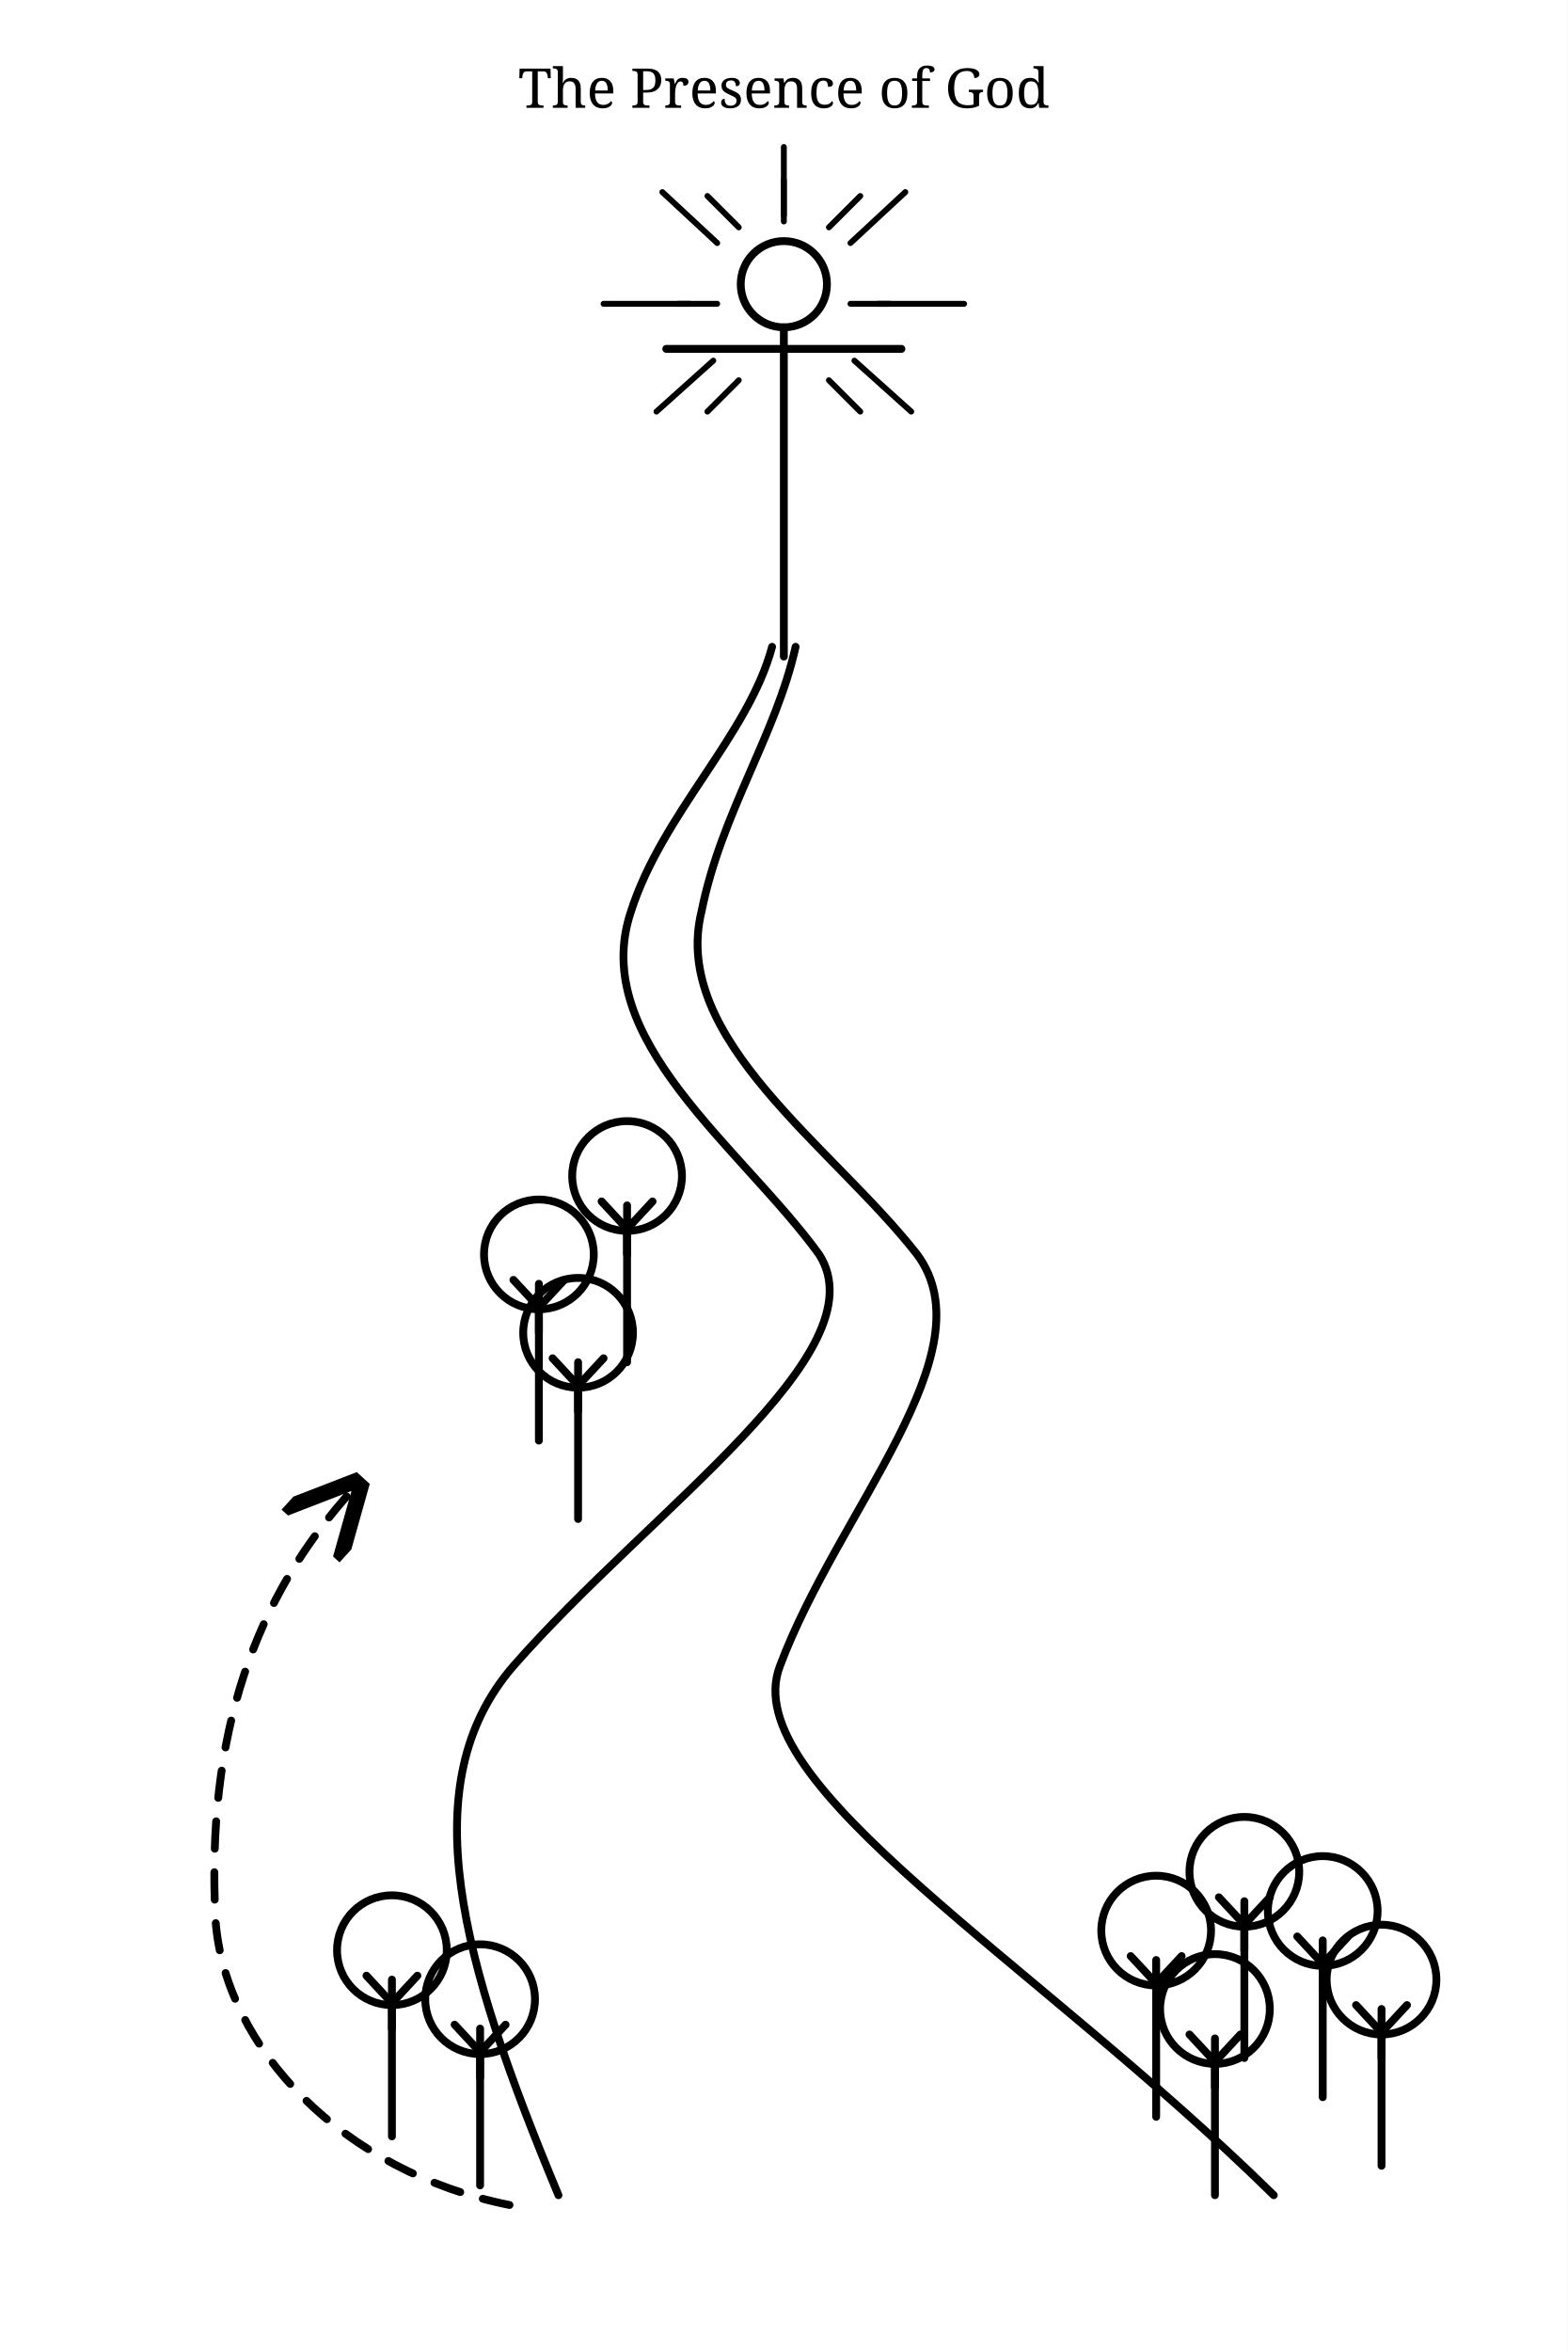
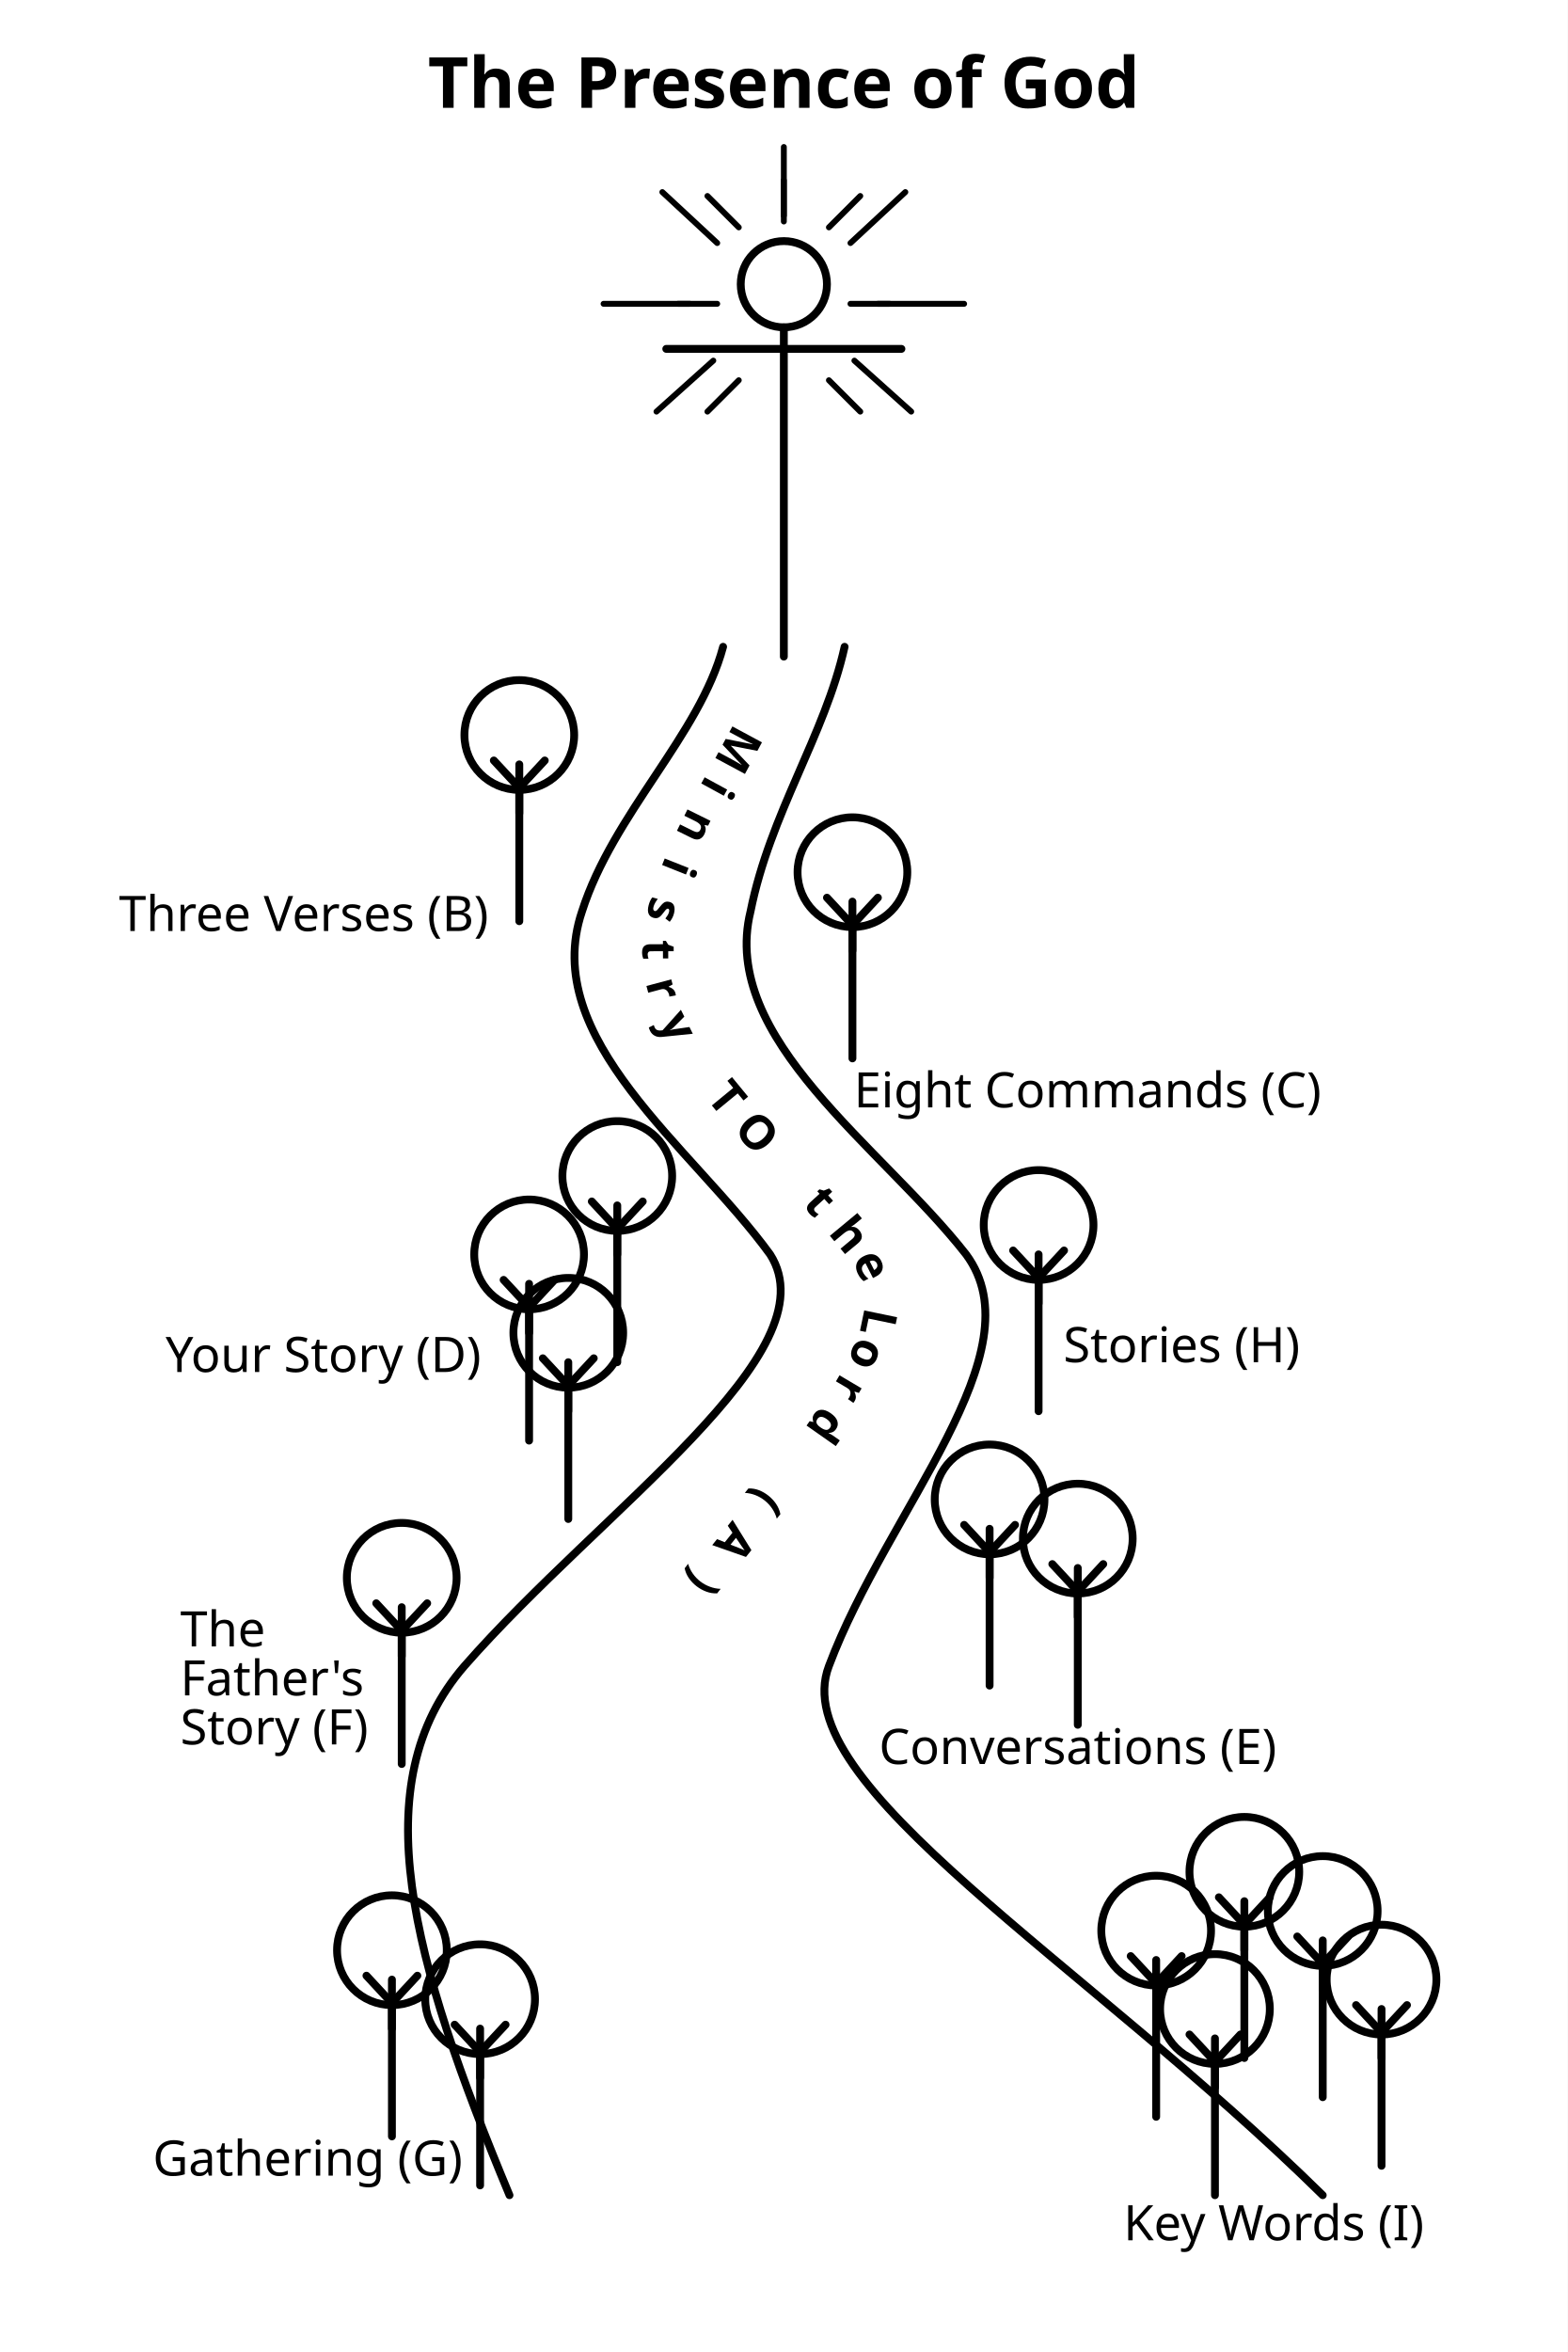
<svg xmlns="http://www.w3.org/2000/svg" viewBox="0 0 800 1200" width="800" height="1200">
  <rect width="800" height="1200" fill="white" />
  <defs>
    <style>
      .line {
        fill: none;
        stroke: #000;
        stroke-width: 4;
        stroke-linecap: round;
        stroke-linejoin: round;
      }
      .thin {
        fill: none;
        stroke: #000;
        stroke-width: 3;
        stroke-linecap: round;
        stroke-linejoin: round;
      }
      .dash {
        fill: none;
        stroke: #000;
        stroke-width: 4;
        stroke-linecap: round;
        stroke-linejoin: round;
        stroke-dasharray: 14 12;
      }
      .tree {
        fill: none;
        stroke: #000;
        stroke-width: 4;
        stroke-linecap: round;
        stroke-linejoin: round;
      }
    </style>
    <marker id="arrow" markerWidth="10" markerHeight="10" refX="8" refY="5" orient="auto" markerUnits="strokeWidth">
      <path d="M0,0 L10,5 L0,10" fill="none" stroke="#000" stroke-width="2" stroke-linecap="round" stroke-linejoin="round" />
    </marker>
  </defs>
-   <text x="400" y="55" text-anchor="middle" font-family="serif" font-size="28" fill="#000">The Presence of God</text>
+   <text x="400" y="55" text-anchor="middle" font-family="sans-serif" font-size="36" fill="#000" font-weight="bold">The Presence of God</text>
  <g class="thin">
    <line x1="400" y1="113" x2="400" y2="75" />
    <line x1="434" y1="124" x2="462" y2="98" />
    <line x1="448" y1="155" x2="492" y2="155" />
    <line x1="436" y1="184" x2="465" y2="210" />
    <line x1="366" y1="124" x2="338" y2="98" />
    <line x1="352" y1="155" x2="308" y2="155" />
    <line x1="364" y1="184" x2="335" y2="210" />
    <line x1="400" y1="110" x2="400" y2="92" />
    <line x1="423" y1="116" x2="439" y2="100" />
    <line x1="434" y1="155" x2="454" y2="155" />
    <line x1="423" y1="194" x2="439" y2="210" />
    <line x1="377" y1="116" x2="361" y2="100" />
    <line x1="366" y1="155" x2="346" y2="155" />
    <line x1="377" y1="194" x2="361" y2="210" />
  </g>
  <circle class="line" cx="400" cy="145" r="22" />
  <g class="line">
    <line x1="400" y1="167" x2="400" y2="335" />
    <line x1="340" y1="178" x2="460" y2="178" />
  </g>
-   <path class="line" d="     M 394 330     C 382 375, 338 415, 322 465     C 300 530, 378 585, 418 640     C 450 690, 332 770, 262 850     C 210 910, 235 1000, 285 1120" />
-   <path class="line" d="     M 406 330     C 396 375, 368 415, 358 465     C 342 530, 425 585, 468 640     C 505 690, 428 770, 398 850     C 375 910, 528 1000, 650 1120" />
-   <path class="dash" marker-end="url(#arrow)" d="     M 260 1125     C 175 1108, 115 1045, 110 980     C 105 885, 130 815, 180 760" />
  <g class="tree">
-     <line x1="275" y1="665" x2="275" y2="735" />
-     <circle cx="275" cy="640" r="28" />
-     <line x1="275" y1="655" x2="275" y2="680" />
-     <line x1="275" y1="667" x2="262" y2="653" />
-     <line x1="275" y1="667" x2="288" y2="653" />
-     <line x1="320" y1="625" x2="320" y2="695" />
-     <circle cx="320" cy="600" r="28" />
-     <line x1="320" y1="615" x2="320" y2="640" />
-     <line x1="320" y1="627" x2="307" y2="613" />
-     <line x1="320" y1="627" x2="333" y2="613" />
-     <line x1="295" y1="705" x2="295" y2="775" />
-     <circle cx="295" cy="680" r="28" />
-     <line x1="295" y1="695" x2="295" y2="720" />
-     <line x1="295" y1="707" x2="282" y2="693" />
-     <line x1="295" y1="707" x2="308" y2="693" />
+     <line x1="265" y1="400" x2="265" y2="470" />
+     <circle cx="265" cy="375" r="28" />
+     <line x1="265" y1="390" x2="265" y2="415" />
+     <line x1="265" y1="402" x2="252" y2="388" />
+     <line x1="265" y1="402" x2="278" y2="388" />
  </g>
+   <text x="155" y="475" text-anchor="middle" font-family="sans-serif" font-size="25" fill="#000">Three Verses (B)</text>
+   <path class="line" d="     M 369 330     C 357 375, 313 415, 297 465     C 275 530, 353 585, 393 640     C 425 690, 307 770, 237 850     C 185 910, 210 1000, 260 1120" />
+   <path class="line" d="     M 431 330     C 421 375, 393 415, 383 465     C 367 530, 450 585, 493 640     C 530 690, 453 770, 423 850     C 400 910, 553 1000, 675 1120" />
+   <g class="tree">
+     <line x1="435" y1="470" x2="435" y2="540" />
+     <circle cx="435" cy="445" r="28" />
+     <line x1="435" y1="460" x2="435" y2="485" />
+     <line x1="435" y1="472" x2="422" y2="458" />
+     <line x1="435" y1="472" x2="448" y2="458" />
+   </g>
+   <text x="555" y="565" text-anchor="middle" font-family="sans-serif" font-size="25" fill="#000">Eight Commands (C)</text>
+   <g id="riverText">
+     <text x="0" y="0" font-family="sans-serif" font-size="24" fill="#000" font-weight="bold" text-anchor="middle" dominant-baseline="central" transform="translate(377.6,383.1) rotate(118.3)">M</text>
+     <text x="0" y="0" font-family="sans-serif" font-size="24" fill="#000" font-weight="bold" text-anchor="middle" dominant-baseline="central" transform="translate(366.9,402.6) rotate(118.6)">i</text>
+     <text x="0" y="0" font-family="sans-serif" font-size="24" fill="#000" font-weight="bold" text-anchor="middle" dominant-baseline="central" transform="translate(356.5,422.5) rotate(116.3)">n</text>
+     <text x="0" y="0" font-family="sans-serif" font-size="24" fill="#000" font-weight="bold" text-anchor="middle" dominant-baseline="central" transform="translate(347.2,443.1) rotate(111.7)">i</text>
+     <text x="0" y="0" font-family="sans-serif" font-size="24" fill="#000" font-weight="bold" text-anchor="middle" dominant-baseline="central" transform="translate(340.1,464.8) rotate(104.7)">s</text>
+     <text x="0" y="0" font-family="sans-serif" font-size="24" fill="#000" font-weight="bold" text-anchor="middle" dominant-baseline="central" transform="translate(337.2,484.7) rotate(89.9)">t</text>
+     <text x="0" y="0" font-family="sans-serif" font-size="24" fill="#000" font-weight="bold" text-anchor="middle" dominant-baseline="central" transform="translate(339.8,504.1) rotate(75.0)">r</text>
+     <text x="0" y="0" font-family="sans-serif" font-size="24" fill="#000" font-weight="bold" text-anchor="middle" dominant-baseline="central" transform="translate(347.1,523.0) rotate(63.6)">y</text>
+     <text x="0" y="0" font-family="sans-serif" font-size="24" fill="#000" font-weight="bold" text-anchor="middle" dominant-baseline="central" transform="translate(371.6,559.5) rotate(50.6)">T</text>
+     <text x="0" y="0" font-family="sans-serif" font-size="24" fill="#000" font-weight="bold" text-anchor="middle" dominant-baseline="central" transform="translate(387.0,577.2) rotate(47.7)">O</text>
+     <text x="0" y="0" font-family="sans-serif" font-size="24" fill="#000" font-weight="bold" text-anchor="middle" dominant-baseline="central" transform="translate(419.4,612.0) rotate(47.6)">t</text>
+     <text x="0" y="0" font-family="sans-serif" font-size="24" fill="#000" font-weight="bold" text-anchor="middle" dominant-baseline="central" transform="translate(434.5,629.2) rotate(50.3)">h</text>
+     <text x="0" y="0" font-family="sans-serif" font-size="24" fill="#000" font-weight="bold" text-anchor="middle" dominant-baseline="central" transform="translate(446.0,645.0) rotate(63.0)">e</text>
+     <text x="0" y="0" font-family="sans-serif" font-size="24" fill="#000" font-weight="bold" text-anchor="middle" dominant-baseline="central" transform="translate(449.2,675.0) rotate(101.7)">L</text>
+     <text x="0" y="0" font-family="sans-serif" font-size="24" fill="#000" font-weight="bold" text-anchor="middle" dominant-baseline="central" transform="translate(443.7,691.7) rotate(113.3)">o</text>
+     <text x="0" y="0" font-family="sans-serif" font-size="24" fill="#000" font-weight="bold" text-anchor="middle" dominant-baseline="central" transform="translate(434.6,709.5) rotate(120.6)">r</text>
+     <text x="0" y="0" font-family="sans-serif" font-size="24" fill="#000" font-weight="bold" text-anchor="middle" dominant-baseline="central" transform="translate(422.5,728.0) rotate(125.1)">d</text>
+     <text x="0" y="0" font-family="sans-serif" font-size="24" fill="#000" font-weight="bold" text-anchor="middle" dominant-baseline="central" transform="translate(392.4,767.3) rotate(128.8)">(</text>
+     <text x="0" y="0" font-family="sans-serif" font-size="24" fill="#000" font-weight="bold" text-anchor="middle" dominant-baseline="central" transform="translate(375.9,787.7) rotate(128.8)">A</text>
+     <text x="0" y="0" font-family="sans-serif" font-size="24" fill="#000" font-weight="bold" text-anchor="middle" dominant-baseline="central" transform="translate(359.5,808.5) rotate(127.7)">)</text>
+   </g>
+   <text x="165" y="700" text-anchor="middle" font-family="sans-serif" font-size="25" fill="#000">Your Story (D)</text>
+   <g class="tree">
+     <line x1="270" y1="665" x2="270" y2="735" />
+     <circle cx="270" cy="640" r="28" />
+     <line x1="270" y1="655" x2="270" y2="680" />
+     <line x1="270" y1="667" x2="257" y2="653" />
+     <line x1="270" y1="667" x2="283" y2="653" />
+     <line x1="315" y1="625" x2="315" y2="695" />
+     <circle cx="315" cy="600" r="28" />
+     <line x1="315" y1="615" x2="315" y2="640" />
+     <line x1="315" y1="627" x2="302" y2="613" />
+     <line x1="315" y1="627" x2="328" y2="613" />
+     <line x1="290" y1="705" x2="290" y2="775" />
+     <circle cx="290" cy="680" r="28" />
+     <line x1="290" y1="695" x2="290" y2="720" />
+     <line x1="290" y1="707" x2="277" y2="693" />
+     <line x1="290" y1="707" x2="303" y2="693" />
+   </g>
+   <g class="tree">
+     <line x1="205" y1="830" x2="205" y2="900" />
+     <circle cx="205" cy="805" r="28" />
+     <line x1="205" y1="820" x2="205" y2="845" />
+     <line x1="205" y1="832" x2="192" y2="818" />
+     <line x1="205" y1="832" x2="218" y2="818" />
+   </g>
+   <text x="92" y="840" text-anchor="start" font-family="sans-serif" font-size="25" fill="#000">The</text>
+   <text x="92" y="865" text-anchor="start" font-family="sans-serif" font-size="25" fill="#000">Father's</text>
+   <text x="92" y="890" text-anchor="start" font-family="sans-serif" font-size="25" fill="#000">Story (F)</text>
  <g class="tree">
    <line x1="200" y1="1020" x2="200" y2="1090" />
    <circle cx="200" cy="995" r="28" />
    <line x1="200" y1="1010" x2="200" y2="1035" />
    <line x1="200" y1="1022" x2="187" y2="1008" />
    <line x1="200" y1="1022" x2="213" y2="1008" />
    <line x1="245" y1="1045" x2="245" y2="1115" />
    <circle cx="245" cy="1020" r="28" />
    <line x1="245" y1="1035" x2="245" y2="1060" />
    <line x1="245" y1="1047" x2="232" y2="1033" />
    <line x1="245" y1="1047" x2="258" y2="1033" />
  </g>
+   <text x="157" y="1110" text-anchor="middle" font-family="sans-serif" font-size="25" fill="#000">Gathering (G)</text>
+   <g class="tree">
+     <line x1="530" y1="650" x2="530" y2="720" />
+     <circle cx="530" cy="625" r="28" />
+     <line x1="530" y1="640" x2="530" y2="665" />
+     <line x1="530" y1="652" x2="517" y2="638" />
+     <line x1="530" y1="652" x2="543" y2="638" />
+   </g>
+   <text x="603" y="695" text-anchor="middle" font-family="sans-serif" font-size="25" fill="#000">Stories (H)</text>
+   <g class="tree">
+     <line x1="505" y1="790" x2="505" y2="860" />
+     <circle cx="505" cy="765" r="28" />
+     <line x1="505" y1="780" x2="505" y2="805" />
+     <line x1="505" y1="792" x2="492" y2="778" />
+     <line x1="505" y1="792" x2="518" y2="778" />
+     <line x1="550" y1="810" x2="550" y2="880" />
+     <circle cx="550" cy="785" r="28" />
+     <line x1="550" y1="800" x2="550" y2="825" />
+     <line x1="550" y1="812" x2="537" y2="798" />
+     <line x1="550" y1="812" x2="563" y2="798" />
+   </g>
+   <text x="550" y="900" text-anchor="middle" font-family="sans-serif" font-size="25" fill="#000">Conversations (E)</text>
  <g class="tree">
    <line x1="590" y1="1010" x2="590" y2="1080" />
    <circle cx="590" cy="985" r="28" />
    <line x1="590" y1="1000" x2="590" y2="1025" />
    <line x1="590" y1="1012" x2="577" y2="998" />
    <line x1="590" y1="1012" x2="603" y2="998" />
    <line x1="635" y1="980" x2="635" y2="1050" />
    <circle cx="635" cy="955" r="28" />
    <line x1="635" y1="970" x2="635" y2="995" />
    <line x1="635" y1="982" x2="622" y2="968" />
    <line x1="635" y1="982" x2="648" y2="968" />
    <line x1="675" y1="1000" x2="675" y2="1070" />
    <circle cx="675" cy="975" r="28" />
    <line x1="675" y1="990" x2="675" y2="1015" />
    <line x1="675" y1="1002" x2="662" y2="988" />
    <line x1="675" y1="1002" x2="688" y2="988" />
    <line x1="620" y1="1050" x2="620" y2="1120" />
    <circle cx="620" cy="1025" r="28" />
    <line x1="620" y1="1040" x2="620" y2="1065" />
    <line x1="620" y1="1052" x2="607" y2="1038" />
    <line x1="620" y1="1052" x2="633" y2="1038" />
    <line x1="705" y1="1035" x2="705" y2="1105" />
    <circle cx="705" cy="1010" r="28" />
    <line x1="705" y1="1025" x2="705" y2="1050" />
    <line x1="705" y1="1037" x2="692" y2="1023" />
    <line x1="705" y1="1037" x2="718" y2="1023" />
  </g>
+   <text x="650" y="1143" text-anchor="middle" font-family="sans-serif" font-size="25" fill="#000">Key Words (I)</text>
</svg>
